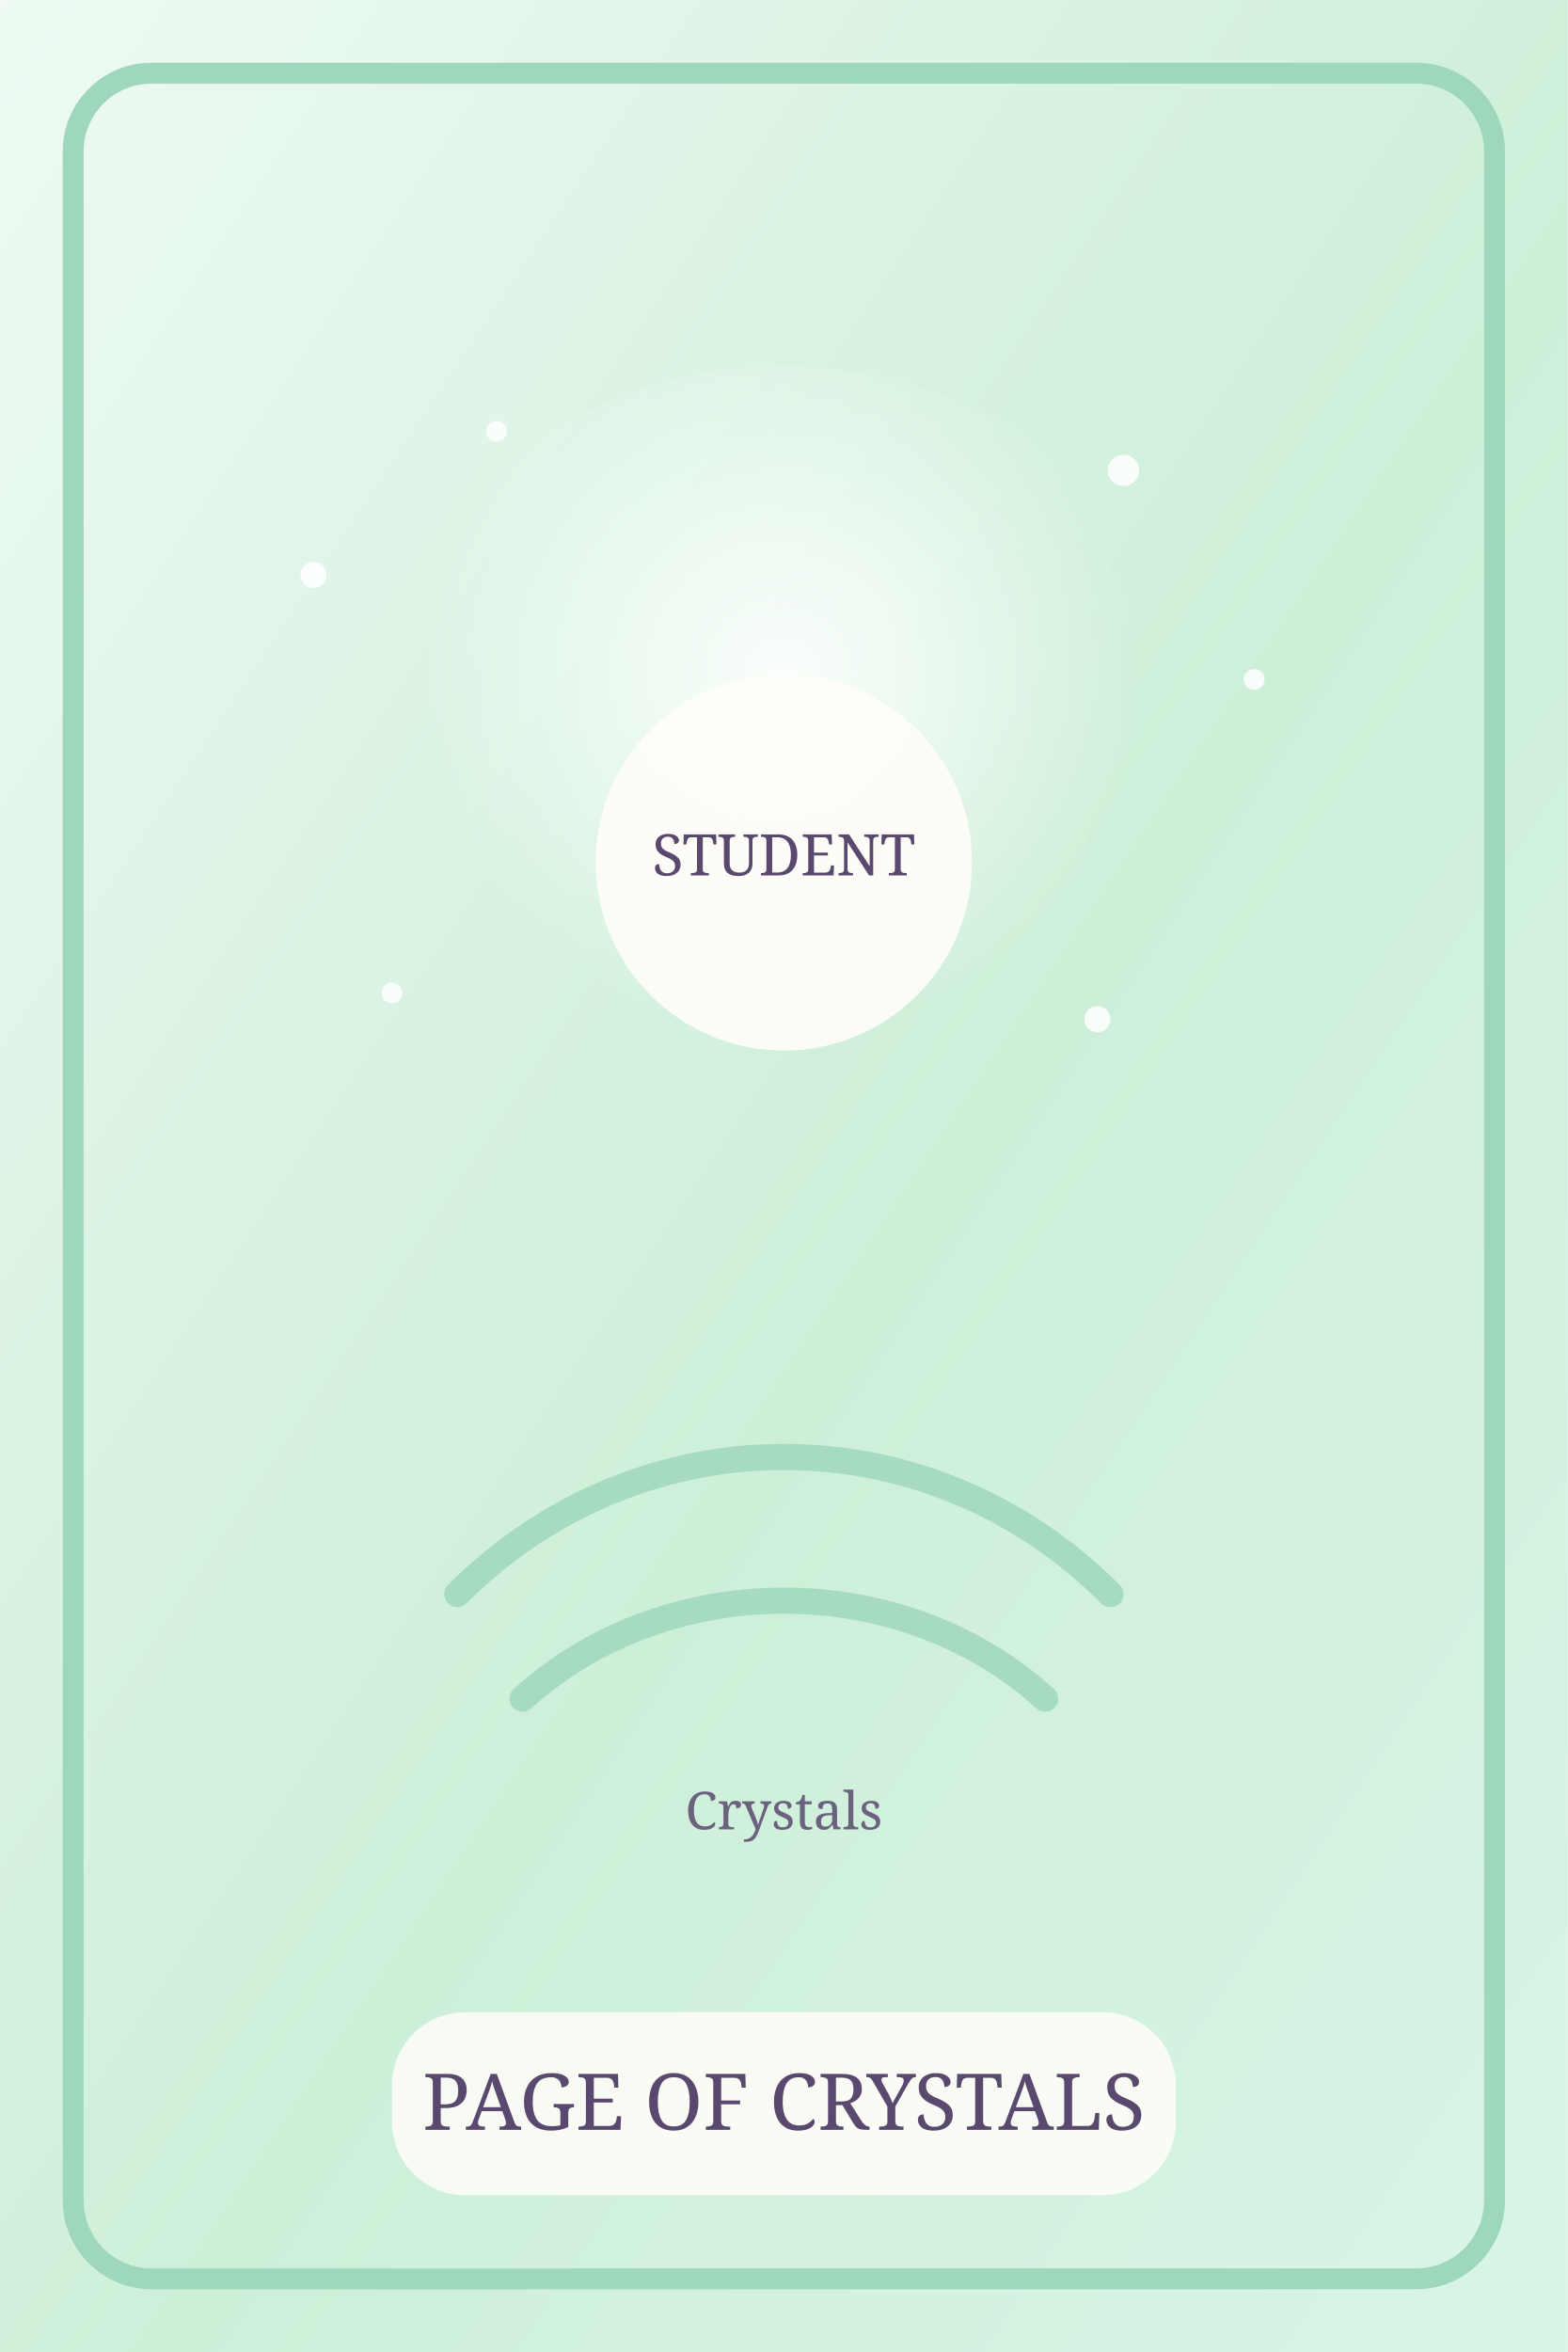
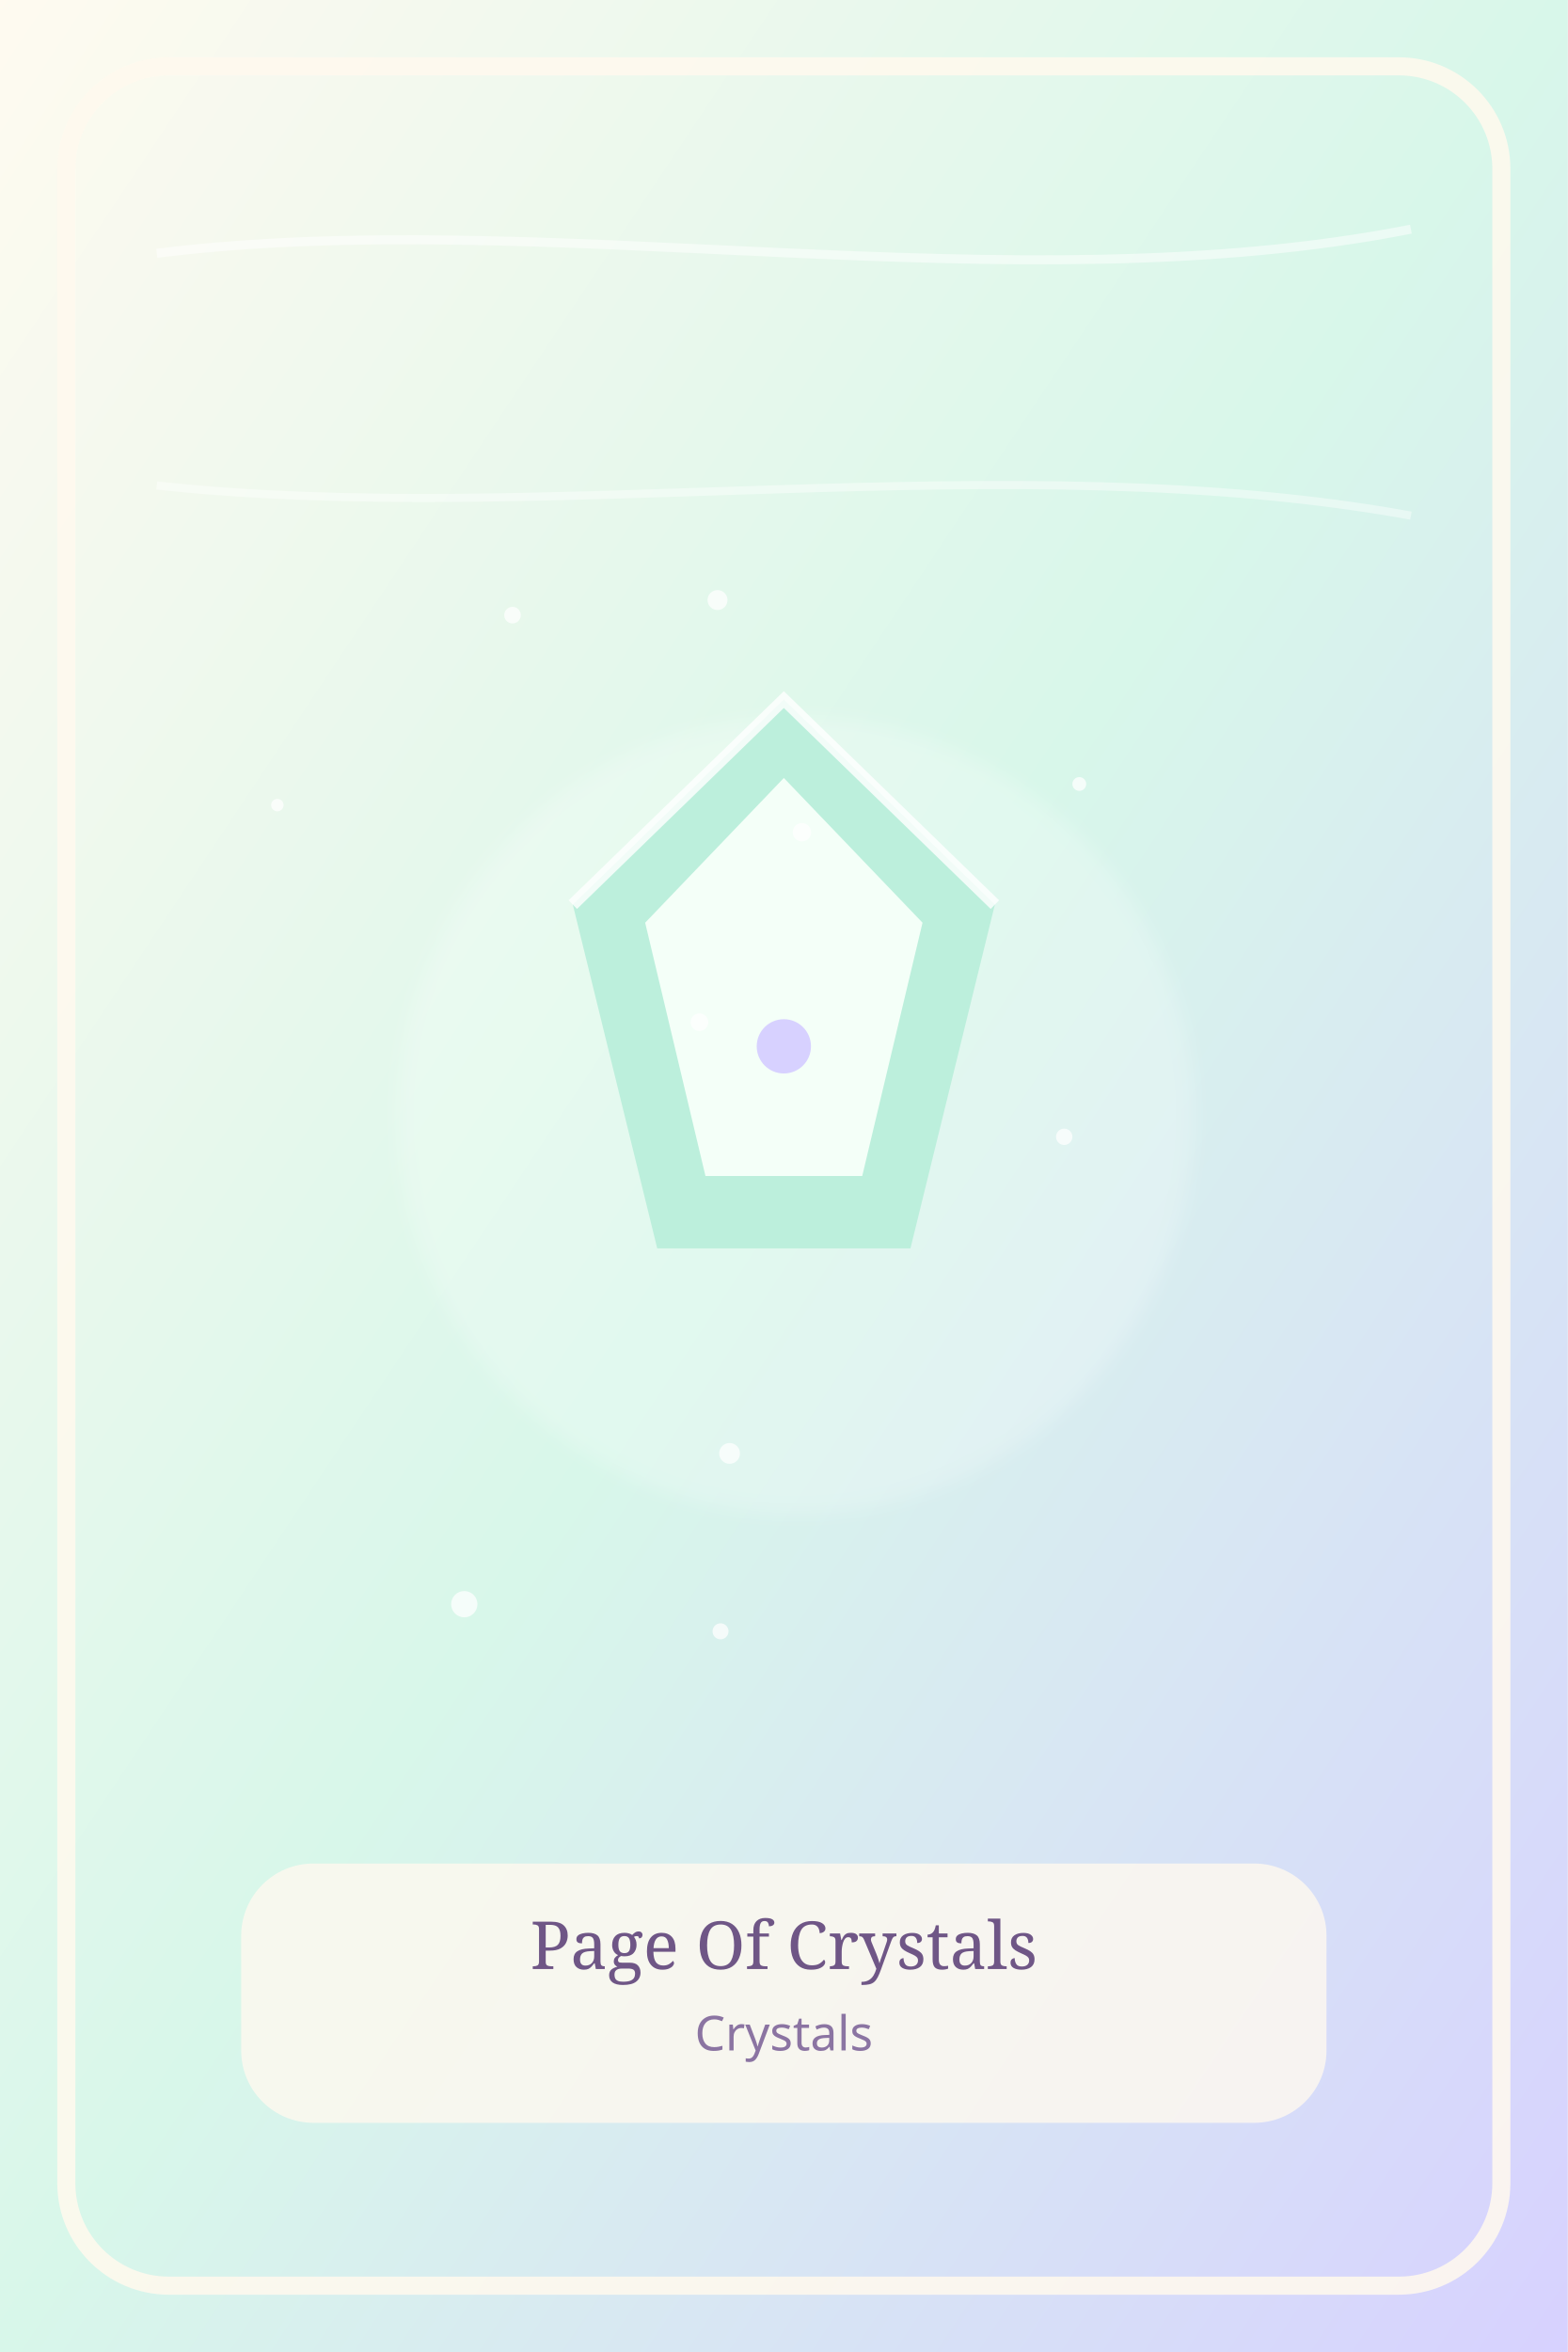
- <svg xmlns="http://www.w3.org/2000/svg" viewBox="0 0 600 900" role="img" aria-label="Page of Crystals tarot card art">
+ <svg xmlns="http://www.w3.org/2000/svg" viewBox="0 0 520 780" role="img" aria-labelledby="t d">
  <defs>
    <linearGradient id="bg" x1="0" y1="0" x2="1" y2="1">
-       <stop offset="0%" stop-color="#eefaf3" />
-       <stop offset="55%" stop-color="#cdefd8" />
-       <stop offset="100%" stop-color="#d9f5e7" />
+       <stop offset="0%" stop-color="#fffaf0" />
+       <stop offset="50%" stop-color="#d8f7ea" />
+       <stop offset="100%" stop-color="#d7d1ff" />
    </linearGradient>
-     <radialGradient id="halo" cx="50%" cy="35%" r="40%">
-       <stop offset="0%" stop-color="#ffffff" stop-opacity="0.9" />
-       <stop offset="100%" stop-color="#ffffff" stop-opacity="0" />
-     </radialGradient>
+     <filter id="soft" x="-20%" y="-20%" width="140%" height="140%">
+       <feGaussianBlur stdDeviation="2.8" />
+     </filter>
  </defs>
-   <rect width="600" height="900" fill="url(#bg)" />
-   <rect x="28" y="28" width="544" height="844" rx="30" fill="none" stroke="#9fd7bd" stroke-width="8" />
-   <circle cx="300" cy="310" r="170" fill="url(#halo)" />
-   <g fill="#fff" opacity="0.85">
-     <circle cx="120" cy="220" r="5" />
-     <circle cx="190" cy="165" r="4" />
-     <circle cx="430" cy="180" r="6" />
-     <circle cx="480" cy="260" r="4" />
-     <circle cx="150" cy="380" r="4" />
-     <circle cx="420" cy="390" r="5" />
+   <rect width="520" height="780" fill="url(#bg)" />
+   <rect x="22" y="22" width="476" height="736" rx="34" fill="none" stroke="#fff9ee" stroke-width="6" opacity=".86" />
+   <path d="M52 84 C180 68,336 102,468 76" stroke="#fff" stroke-opacity=".5" stroke-width="3" fill="none" />
+   <path d="M52 161 C180 175,336 147,468 171" stroke="#fff" stroke-opacity=".42" stroke-width="2.7" fill="none" />
+   <circle cx="264" cy="370" r="132" fill="#ffffff" opacity=".22" filter="url(#soft)" />
+   <polygon points="260,232 330,300 302,414 218,414 190,300" fill="#bcefdc" />
+   <polygon points="260,258 306,306 286,390 234,390 214,306" fill="#f4fff8" />
+   <path d="M190 300 L260 232 L330 300" stroke="#ffffff" stroke-width="4" fill="none" opacity=".8" />
+   <circle cx="260" cy="347" r="9" fill="#d7d1ff" />
+   <g>
+     <circle cx="242" cy="482" r="3.45" fill="#fff" opacity=".74" />
+     <circle cx="170" cy="204" r="2.75" fill="#fff" opacity=".74" />
+     <circle cx="358" cy="260" r="2.29" fill="#fff" opacity=".74" />
+     <circle cx="353" cy="377" r="2.71" fill="#fff" opacity=".74" />
+     <circle cx="238" cy="199" r="3.31" fill="#fff" opacity=".74" />
+     <circle cx="239" cy="541" r="2.65" fill="#fff" opacity=".74" />
+     <circle cx="266" cy="276" r="3.05" fill="#fff" opacity=".74" />
+     <circle cx="154" cy="532" r="4.36" fill="#fff" opacity=".74" />
+     <circle cx="92" cy="267" r="2.06" fill="#fff" opacity=".74" />
+     <circle cx="232" cy="339" r="2.92" fill="#fff" opacity=".74" />
  </g>
-   <g stroke="#9fd7bd" stroke-width="10" stroke-linecap="round" fill="none" opacity="0.85">
-     <path d="M175 610 C245 540, 355 540, 425 610" />
-     <path d="M200 650 C255 600, 345 600, 400 650" />
-   </g>
-   <circle cx="300" cy="330" r="72" fill="#fffdf8" opacity="0.92" />
-   <text x="300" y="335" text-anchor="middle" font-family="Georgia, serif" font-size="22" fill="#5a496e">STUDENT</text>
-   <text x="300" y="700" text-anchor="middle" font-family="Georgia, serif" font-size="20" fill="#5a496e" opacity="0.85">Crystals</text>
-   <rect x="150" y="770" width="300" height="70" rx="28" fill="#fffdf8" opacity="0.86" />
-   <text x="300" y="815" text-anchor="middle" font-family="Georgia, serif" font-size="30" fill="#5a496e">PAGE OF CRYSTALS</text>
+   <rect x="80" y="618" width="360" height="86" rx="24" fill="#fff9ef" opacity=".8" />
+   <text x="260" y="653" text-anchor="middle" font-family="'Cormorant Garamond', Georgia, serif" font-size="22" fill="#6f5686">Page Of Crystals</text>
+   <text x="260" y="680" text-anchor="middle" font-family="'Nunito', sans-serif" font-size="16" fill="#8b74a2">Crystals</text>
</svg>
